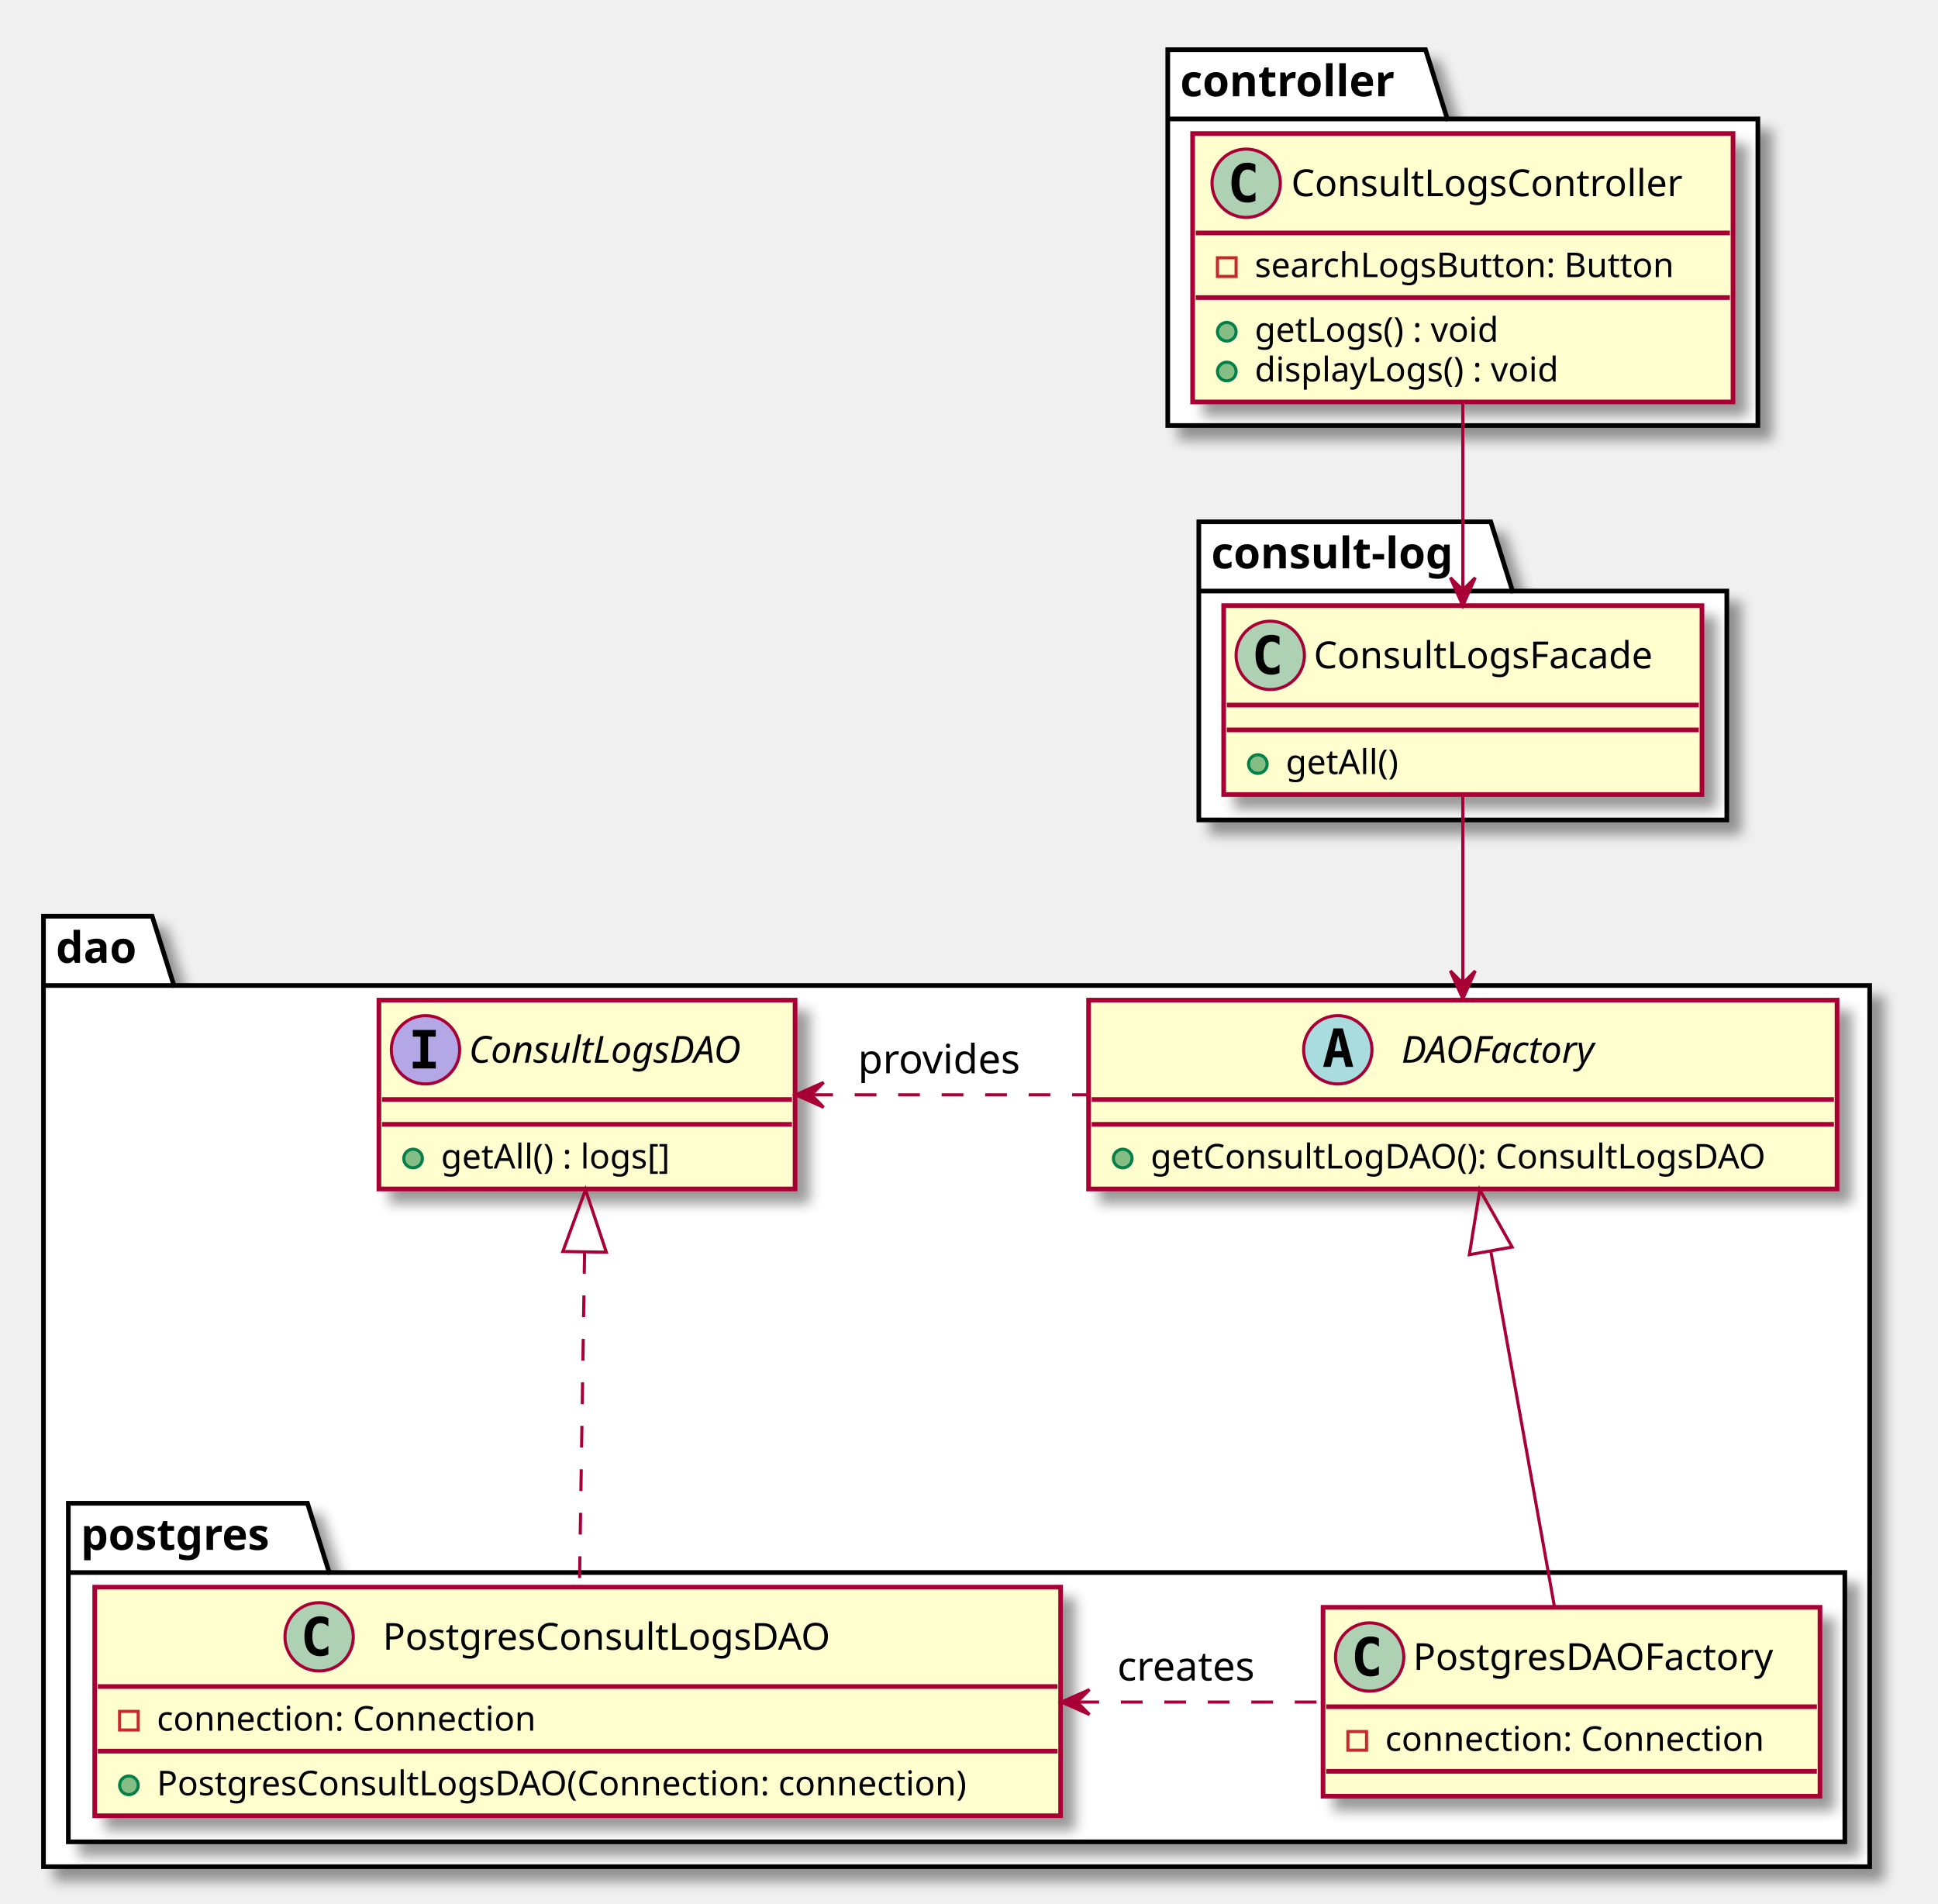
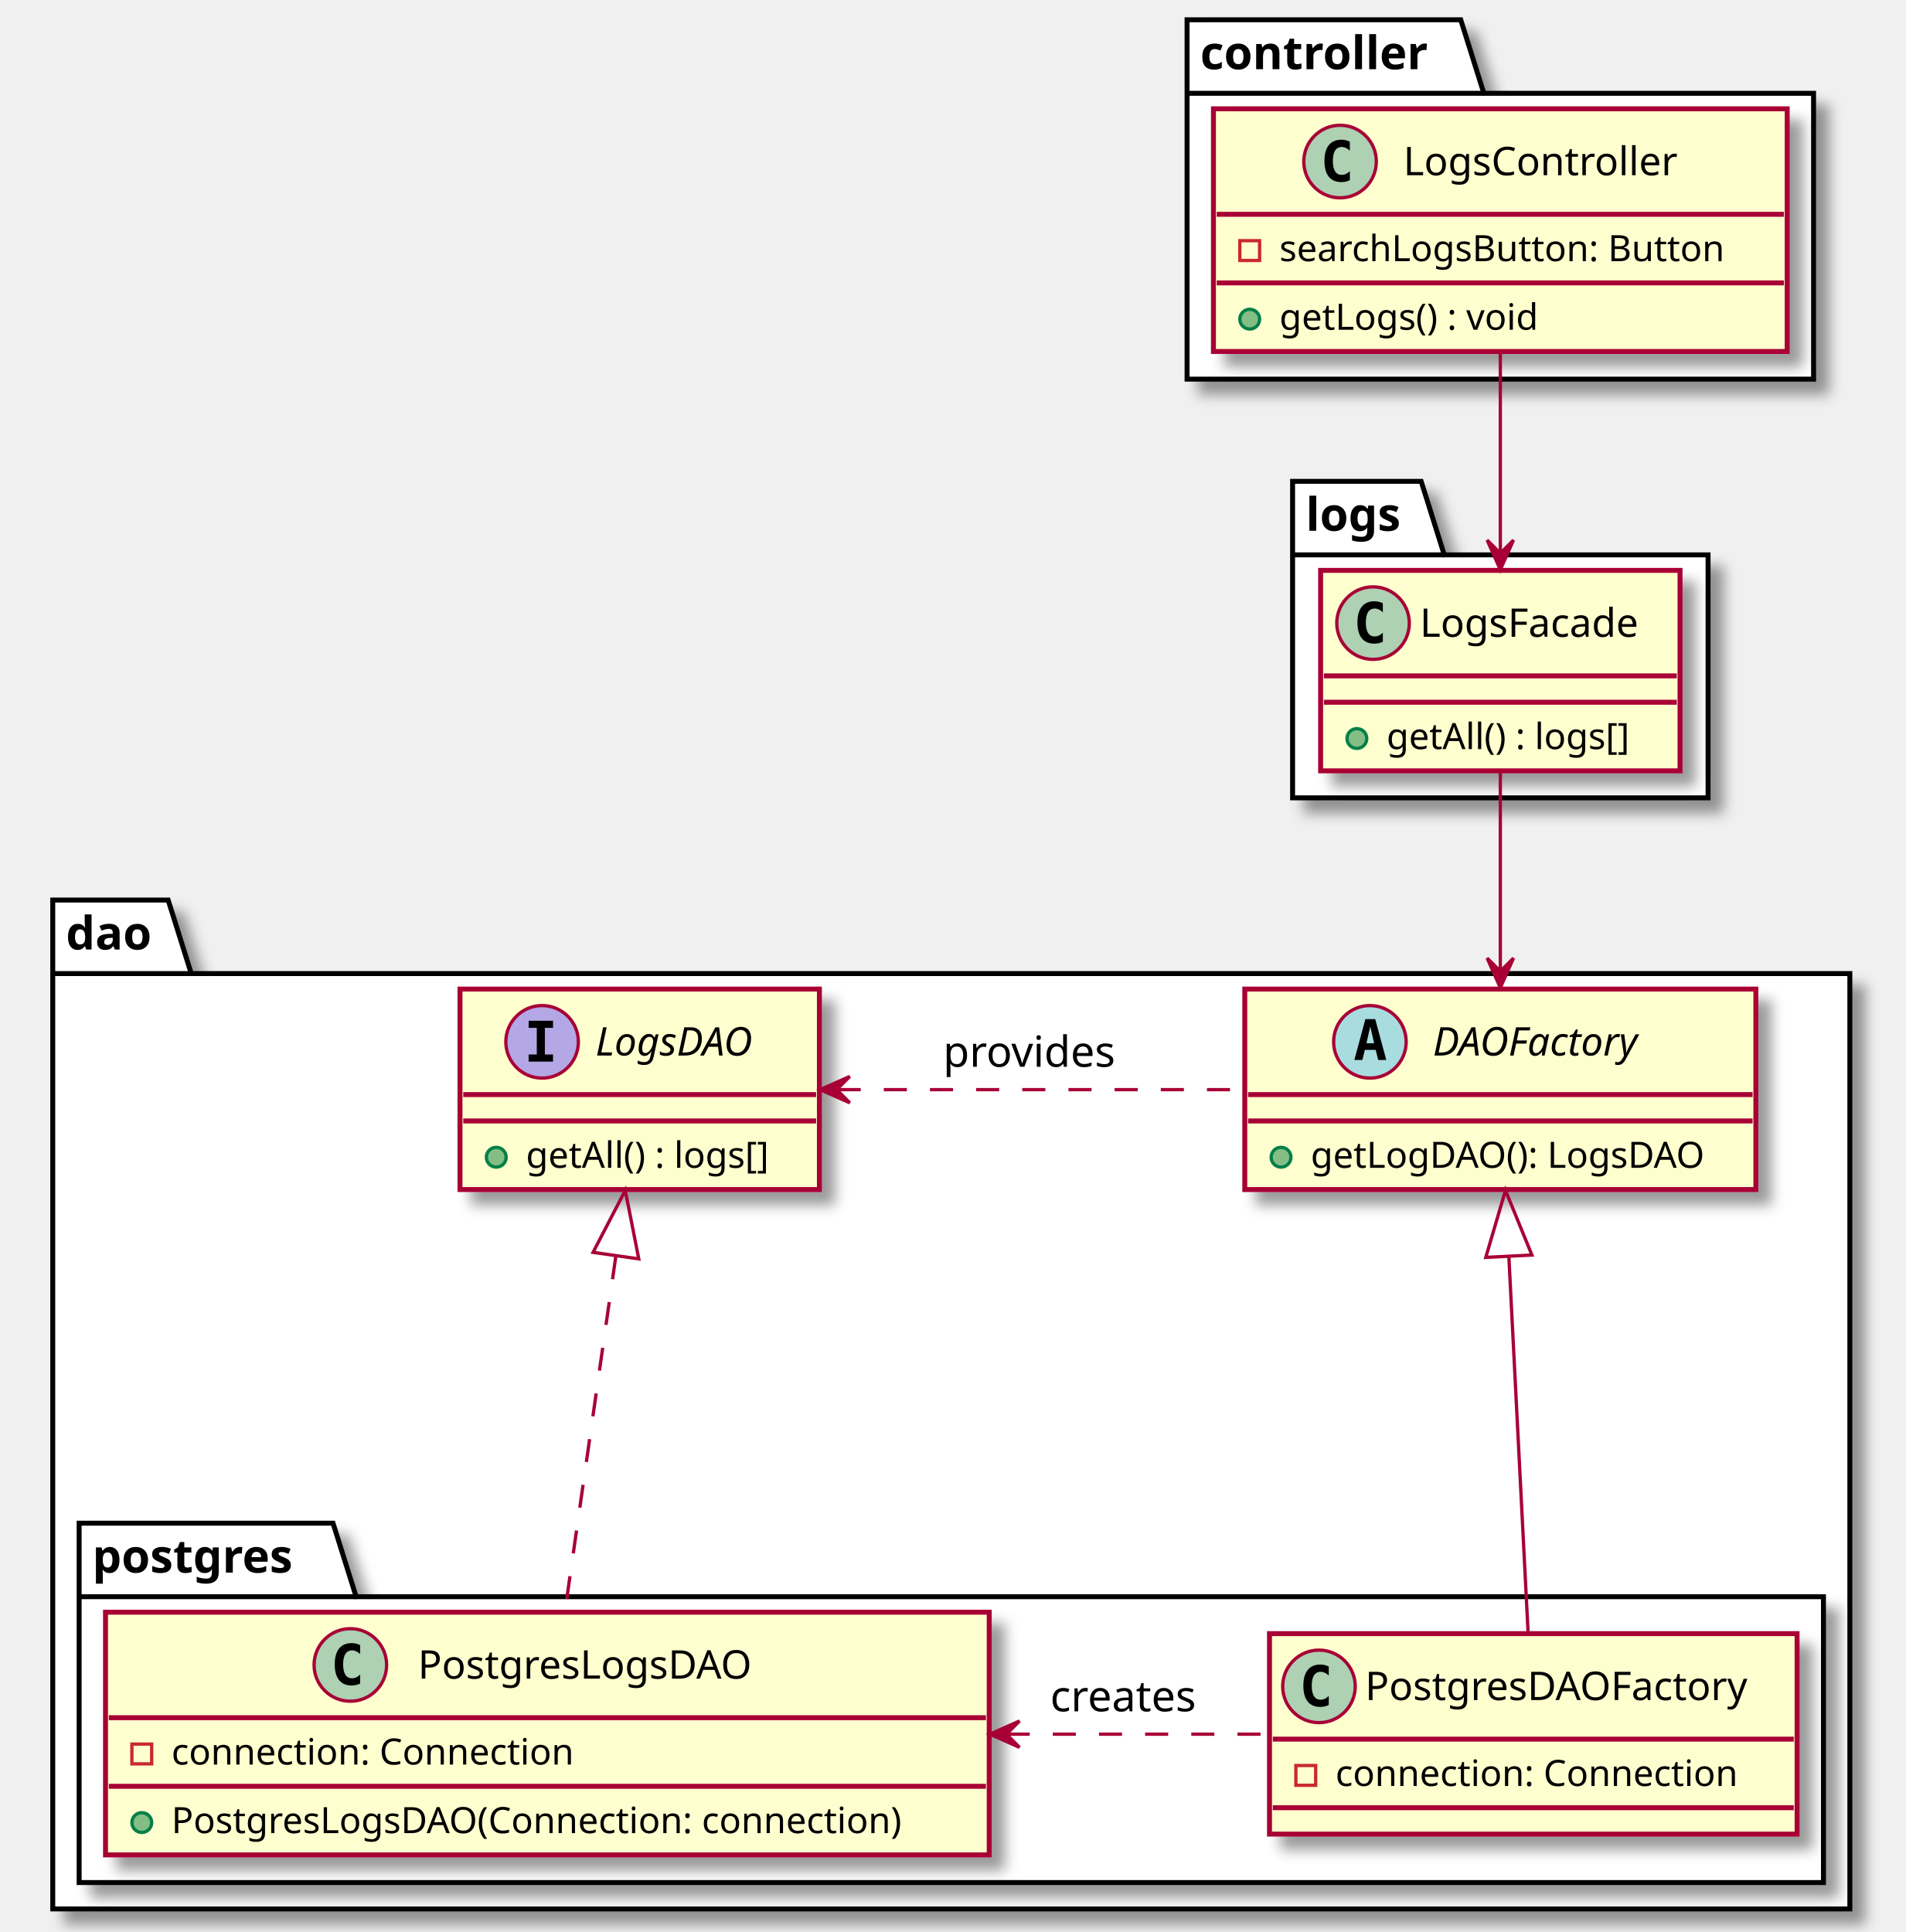
- <svg xmlns="http://www.w3.org/2000/svg" contentScriptType="application/ecmascript" contentStyleType="text/css" height="613px" preserveAspectRatio="none" style="width:624px;height:613px;" version="1.1" viewBox="0 0 624 613" width="624px" zoomAndPan="magnify">
+ <svg xmlns="http://www.w3.org/2000/svg" contentScriptType="application/ecmascript" contentStyleType="text/css" height="586px" preserveAspectRatio="none" style="width:578px;height:586px;" version="1.1" viewBox="0 0 578 586" width="578px" zoomAndPan="magnify">
  <defs>
-     <filter height="300%" id="fpthbqj2n6pda" width="300%" x="-1" y="-1">
+     <filter height="300%" id="f8gq7ss209bmf" width="300%" x="-1" y="-1">
      <feGaussianBlur result="blurOut" stdDeviation="2.0" />
      <feColorMatrix in="blurOut" result="blurOut2" type="matrix" values="0 0 0 0 0 0 0 0 0 0 0 0 0 0 0 0 0 0 .4 0" />
      <feOffset dx="4.0" dy="4.0" in="blurOut2" result="blurOut3" />
      <feBlend in="SourceGraphic" in2="blurOut3" mode="normal" />
    </filter>
  </defs>
  <g>
-     <polygon fill="#FFFFFF" filter="url(#fpthbqj2n6pda)" points="376,16,459,16,466,38.297,566,38.297,566,137,376,137,376,16" style="stroke: #000000; stroke-width: 1.5;" />
-     <line style="stroke: #000000; stroke-width: 1.5;" x1="376" x2="466" y1="38.297" y2="38.297" />
-     <text fill="#000000" font-family="sans-serif" font-size="14" font-weight="bold" lengthAdjust="spacingAndGlyphs" textLength="77" x="380" y="30.995">controller</text>
-     <polygon fill="#FFFFFF" filter="url(#fpthbqj2n6pda)" points="386,168,480,168,487,190.297,556,190.297,556,264,386,264,386,168" style="stroke: #000000; stroke-width: 1.5;" />
-     <line style="stroke: #000000; stroke-width: 1.5;" x1="386" x2="487" y1="190.297" y2="190.297" />
-     <text fill="#000000" font-family="sans-serif" font-size="14" font-weight="bold" lengthAdjust="spacingAndGlyphs" textLength="88" x="390" y="182.995">consult-log</text>
-     <polygon fill="#FFFFFF" filter="url(#fpthbqj2n6pda)" points="14,295,49,295,56,317.297,602,317.297,602,601,14,601,14,295" style="stroke: #000000; stroke-width: 1.5;" />
-     <line style="stroke: #000000; stroke-width: 1.5;" x1="14" x2="56" y1="317.297" y2="317.297" />
-     <text fill="#000000" font-family="sans-serif" font-size="14" font-weight="bold" lengthAdjust="spacingAndGlyphs" textLength="29" x="18" y="309.995">dao</text>
-     <polygon fill="#FFFFFF" filter="url(#fpthbqj2n6pda)" points="22,484,99,484,106,506.297,594,506.297,594,593,22,593,22,484" style="stroke: #000000; stroke-width: 1.5;" />
-     <line style="stroke: #000000; stroke-width: 1.5;" x1="22" x2="106" y1="506.297" y2="506.297" />
-     <text fill="#000000" font-family="sans-serif" font-size="14" font-weight="bold" lengthAdjust="spacingAndGlyphs" textLength="71" x="26" y="498.995">postgres</text>
-     <rect fill="#FEFECE" filter="url(#fpthbqj2n6pda)" height="86.414" id="ConsultLogsController" style="stroke: #A80036; stroke-width: 1.5;" width="174" x="384" y="43" />
-     <ellipse cx="401.25" cy="59" fill="#ADD1B2" rx="11" ry="11" style="stroke: #A80036; stroke-width: 1.0;" />
-     <path d="M404.219,64.641 Q403.641,64.938 403,65.086 Q402.359,65.234 401.656,65.234 Q399.156,65.234 397.836,63.586 Q396.516,61.938 396.516,58.812 Q396.516,55.688 397.836,54.031 Q399.156,52.375 401.656,52.375 Q402.359,52.375 403.008,52.531 Q403.656,52.688 404.219,52.984 L404.219,55.703 Q403.594,55.125 403,54.852 Q402.406,54.578 401.781,54.578 Q400.438,54.578 399.75,55.648 Q399.062,56.719 399.062,58.812 Q399.062,60.906 399.75,61.977 Q400.438,63.047 401.781,63.047 Q402.406,63.047 403,62.773 Q403.594,62.5 404.219,61.922 L404.219,64.641 Z " />
-     <text fill="#000000" font-family="sans-serif" font-size="12" lengthAdjust="spacingAndGlyphs" textLength="137" x="415.75" y="63.154">ConsultLogsController</text>
-     <line style="stroke: #A80036; stroke-width: 1.5;" x1="385" x2="557" y1="75" y2="75" />
-     <rect fill="none" height="6" style="stroke: #C82930; stroke-width: 1.0;" width="6" x="392" y="83" />
-     <text fill="#000000" font-family="sans-serif" font-size="11" lengthAdjust="spacingAndGlyphs" textLength="148" x="404" y="89.21">searchLogsButton: Button</text>
-     <line style="stroke: #A80036; stroke-width: 1.5;" x1="385" x2="557" y1="95.805" y2="95.805" />
-     <ellipse cx="395" cy="106.805" fill="#84BE84" rx="3" ry="3" style="stroke: #038048; stroke-width: 1.0;" />
-     <text fill="#000000" font-family="sans-serif" font-size="11" lengthAdjust="spacingAndGlyphs" textLength="88" x="404" y="110.015">getLogs() : void</text>
-     <ellipse cx="395" cy="119.609" fill="#84BE84" rx="3" ry="3" style="stroke: #038048; stroke-width: 1.0;" />
-     <text fill="#000000" font-family="sans-serif" font-size="11" lengthAdjust="spacingAndGlyphs" textLength="110" x="404" y="122.82">displayLogs() : void</text>
-     <rect fill="#FEFECE" filter="url(#fpthbqj2n6pda)" height="60.805" id="ConsultLogsFacade" style="stroke: #A80036; stroke-width: 1.5;" width="154" x="394" y="195" />
-     <ellipse cx="409" cy="211" fill="#ADD1B2" rx="11" ry="11" style="stroke: #A80036; stroke-width: 1.0;" />
-     <path d="M411.969,216.641 Q411.391,216.938 410.75,217.086 Q410.109,217.234 409.406,217.234 Q406.906,217.234 405.586,215.586 Q404.266,213.938 404.266,210.812 Q404.266,207.688 405.586,206.031 Q406.906,204.375 409.406,204.375 Q410.109,204.375 410.758,204.531 Q411.406,204.688 411.969,204.984 L411.969,207.703 Q411.344,207.125 410.75,206.852 Q410.156,206.578 409.531,206.578 Q408.188,206.578 407.5,207.648 Q406.812,208.719 406.812,210.812 Q406.812,212.906 407.5,213.977 Q408.188,215.047 409.531,215.047 Q410.156,215.047 410.75,214.773 Q411.344,214.5 411.969,213.922 L411.969,216.641 Z " />
-     <text fill="#000000" font-family="sans-serif" font-size="12" lengthAdjust="spacingAndGlyphs" textLength="122" x="423" y="215.154">ConsultLogsFacade</text>
-     <line style="stroke: #A80036; stroke-width: 1.5;" x1="395" x2="547" y1="227" y2="227" />
-     <line style="stroke: #A80036; stroke-width: 1.5;" x1="395" x2="547" y1="235" y2="235" />
-     <ellipse cx="405" cy="246" fill="#84BE84" rx="3" ry="3" style="stroke: #038048; stroke-width: 1.0;" />
-     <text fill="#000000" font-family="sans-serif" font-size="11" lengthAdjust="spacingAndGlyphs" textLength="39" x="414" y="249.21">getAll()</text>
-     <rect fill="#FEFECE" filter="url(#fpthbqj2n6pda)" height="60.805" id="DAOFactory" style="stroke: #A80036; stroke-width: 1.5;" width="241" x="350.5" y="322" />
-     <ellipse cx="430.75" cy="338" fill="#A9DCDF" rx="11" ry="11" style="stroke: #A80036; stroke-width: 1.0;" />
-     <path d="M430.859,333.344 L429.703,338.422 L432.031,338.422 L430.859,333.344 Z M429.375,331.109 L432.359,331.109 L435.719,343.5 L433.266,343.5 L432.5,340.438 L429.219,340.438 L428.469,343.5 L426.031,343.5 L429.375,331.109 Z " />
-     <text fill="#000000" font-family="sans-serif" font-size="12" font-style="italic" lengthAdjust="spacingAndGlyphs" textLength="72" x="451.25" y="342.154">DAOFactory</text>
-     <line style="stroke: #A80036; stroke-width: 1.5;" x1="351.5" x2="590.5" y1="354" y2="354" />
-     <line style="stroke: #A80036; stroke-width: 1.5;" x1="351.5" x2="590.5" y1="362" y2="362" />
-     <ellipse cx="361.5" cy="373" fill="#84BE84" rx="3" ry="3" style="stroke: #038048; stroke-width: 1.0;" />
-     <text fill="#000000" font-family="sans-serif" font-size="11" lengthAdjust="spacingAndGlyphs" textLength="215" x="370.5" y="376.21">getConsultLogDAO(): ConsultLogsDAO</text>
-     <rect fill="#FEFECE" filter="url(#fpthbqj2n6pda)" height="60.805" id="ConsultLogsDAO" style="stroke: #A80036; stroke-width: 1.5;" width="134" x="122" y="322" />
-     <ellipse cx="137" cy="338" fill="#B4A7E5" rx="11" ry="11" style="stroke: #A80036; stroke-width: 1.0;" />
-     <path d="M132.922,333.766 L132.922,331.609 L140.312,331.609 L140.312,333.766 L137.844,333.766 L137.844,341.844 L140.312,341.844 L140.312,344 L132.922,344 L132.922,341.844 L135.391,341.844 L135.391,333.766 L132.922,333.766 Z " />
-     <text fill="#000000" font-family="sans-serif" font-size="12" font-style="italic" lengthAdjust="spacingAndGlyphs" textLength="102" x="151" y="342.154">ConsultLogsDAO</text>
-     <line style="stroke: #A80036; stroke-width: 1.5;" x1="123" x2="255" y1="354" y2="354" />
-     <line style="stroke: #A80036; stroke-width: 1.5;" x1="123" x2="255" y1="362" y2="362" />
-     <ellipse cx="133" cy="373" fill="#84BE84" rx="3" ry="3" style="stroke: #038048; stroke-width: 1.0;" />
-     <text fill="#000000" font-family="sans-serif" font-size="11" lengthAdjust="spacingAndGlyphs" textLength="83" x="142" y="376.21">getAll() : logs[]</text>
-     <rect fill="#FEFECE" filter="url(#fpthbqj2n6pda)" height="73.609" id="PostgresConsultLogsDAO" style="stroke: #A80036; stroke-width: 1.5;" width="311" x="30.5" y="511" />
-     <ellipse cx="102.75" cy="527" fill="#ADD1B2" rx="11" ry="11" style="stroke: #A80036; stroke-width: 1.0;" />
-     <path d="M105.719,532.641 Q105.141,532.938 104.5,533.086 Q103.859,533.234 103.156,533.234 Q100.656,533.234 99.336,531.586 Q98.016,529.938 98.016,526.812 Q98.016,523.688 99.336,522.031 Q100.656,520.375 103.156,520.375 Q103.859,520.375 104.508,520.531 Q105.156,520.688 105.719,520.984 L105.719,523.703 Q105.094,523.125 104.5,522.852 Q103.906,522.578 103.281,522.578 Q101.938,522.578 101.25,523.648 Q100.562,524.719 100.562,526.812 Q100.562,528.906 101.25,529.977 Q101.938,531.047 103.281,531.047 Q103.906,531.047 104.5,530.773 Q105.094,530.5 105.719,529.922 L105.719,532.641 Z " />
-     <text fill="#000000" font-family="sans-serif" font-size="12" lengthAdjust="spacingAndGlyphs" textLength="158" x="123.25" y="531.154">PostgresConsultLogsDAO</text>
-     <line style="stroke: #A80036; stroke-width: 1.5;" x1="31.5" x2="340.5" y1="543" y2="543" />
-     <rect fill="none" height="6" style="stroke: #C82930; stroke-width: 1.0;" width="6" x="38.5" y="551" />
-     <text fill="#000000" font-family="sans-serif" font-size="11" lengthAdjust="spacingAndGlyphs" textLength="132" x="50.5" y="557.21">connection: Connection</text>
-     <line style="stroke: #A80036; stroke-width: 1.5;" x1="31.5" x2="340.5" y1="563.805" y2="563.805" />
-     <ellipse cx="41.5" cy="574.805" fill="#84BE84" rx="3" ry="3" style="stroke: #038048; stroke-width: 1.0;" />
-     <text fill="#000000" font-family="sans-serif" font-size="11" lengthAdjust="spacingAndGlyphs" textLength="285" x="50.5" y="578.015">PostgresConsultLogsDAO(Connection: connection)</text>
-     <rect fill="#FEFECE" filter="url(#fpthbqj2n6pda)" height="60.805" id="PostgresDAOFactory" style="stroke: #A80036; stroke-width: 1.5;" width="160" x="426" y="517.5" />
-     <ellipse cx="441" cy="533.5" fill="#ADD1B2" rx="11" ry="11" style="stroke: #A80036; stroke-width: 1.0;" />
-     <path d="M443.969,539.141 Q443.391,539.438 442.75,539.586 Q442.109,539.734 441.406,539.734 Q438.906,539.734 437.586,538.086 Q436.266,536.438 436.266,533.312 Q436.266,530.188 437.586,528.531 Q438.906,526.875 441.406,526.875 Q442.109,526.875 442.758,527.031 Q443.406,527.188 443.969,527.484 L443.969,530.203 Q443.344,529.625 442.75,529.352 Q442.156,529.078 441.531,529.078 Q440.188,529.078 439.5,530.148 Q438.812,531.219 438.812,533.312 Q438.812,535.406 439.5,536.477 Q440.188,537.547 441.531,537.547 Q442.156,537.547 442.75,537.273 Q443.344,537 443.969,536.422 L443.969,539.141 Z " />
-     <text fill="#000000" font-family="sans-serif" font-size="12" lengthAdjust="spacingAndGlyphs" textLength="128" x="455" y="537.654">PostgresDAOFactory</text>
-     <line style="stroke: #A80036; stroke-width: 1.5;" x1="427" x2="585" y1="549.5" y2="549.5" />
-     <rect fill="none" height="6" style="stroke: #C82930; stroke-width: 1.0;" width="6" x="434" y="557.5" />
-     <text fill="#000000" font-family="sans-serif" font-size="11" lengthAdjust="spacingAndGlyphs" textLength="132" x="446" y="563.71">connection: Connection</text>
-     <line style="stroke: #A80036; stroke-width: 1.5;" x1="427" x2="585" y1="570.305" y2="570.305" />
-     <path d="M188.224,403.075 C187.706,436.834 187.036,480.466 186.568,510.998 " fill="none" id="ConsultLogsDAO&lt;-PostgresConsultLogsDAO" style="stroke: #A80036; stroke-width: 1.0; stroke-dasharray: 7.0,7.0;" />
-     <polygon fill="none" points="181.225,402.937,188.531,383.047,195.224,403.152,181.225,402.937" style="stroke: #A80036; stroke-width: 1.0;" />
-     <path d="M480.01,402.825 C486.491,439.031 495.024,486.693 500.512,517.346 " fill="none" id="DAOFactory&lt;-PostgresDAOFactory" style="stroke: #A80036; stroke-width: 1.0;" />
-     <polygon fill="none" points="473.103,403.967,476.469,383.047,486.884,401.5,473.103,403.967" style="stroke: #A80036; stroke-width: 1.0;" />
-     <path d="M346.896,548 C374.287,548 401.643,548 425.753,548 " fill="none" id="PostgresConsultLogsDAO&lt;-PostgresDAOFactory" style="stroke: #A80036; stroke-width: 1.0; stroke-dasharray: 7.0,7.0;" />
-     <polygon fill="#A80036" points="341.782,548,350.782,552,346.782,548,350.782,544,341.782,548" style="stroke: #A80036; stroke-width: 1.0;" />
-     <text fill="#000000" font-family="sans-serif" font-size="13" lengthAdjust="spacingAndGlyphs" textLength="48" x="359.75" y="541.067">creates</text>
-     <path d="M261.197,352.5 C288.311,352.5 319.922,352.5 350.255,352.5 " fill="none" id="ConsultLogsDAO&lt;-DAOFactory" style="stroke: #A80036; stroke-width: 1.0; stroke-dasharray: 7.0,7.0;" />
-     <polygon fill="#A80036" points="256.188,352.5,265.188,356.5,261.188,352.5,265.188,348.5,256.188,352.5" style="stroke: #A80036; stroke-width: 1.0;" />
-     <text fill="#000000" font-family="sans-serif" font-size="13" lengthAdjust="spacingAndGlyphs" textLength="54" x="276.25" y="345.567">provides</text>
-     <path d="M471,256.243 C471,274.361 471,297.377 471,316.36 " fill="none" id="ConsultLogsFacade-&gt;DAOFactory" style="stroke: #A80036; stroke-width: 1.0;" />
-     <polygon fill="#A80036" points="471,321.6,475,312.6,471,316.6,467,312.6,471,321.6" style="stroke: #A80036; stroke-width: 1.0;" />
-     <path d="M471,129.374 C471,148.821 471,171.475 471,189.906 " fill="none" id="ConsultLogsController-&gt;ConsultLogsFacade" style="stroke: #A80036; stroke-width: 1.0;" />
-     <polygon fill="#A80036" points="471,194.986,475,185.986,471,189.986,467,185.986,471,194.986" style="stroke: #A80036; stroke-width: 1.0;" />
+     <polygon fill="#FFFFFF" filter="url(#f8gq7ss209bmf)" points="360,6,443,6,450,28.297,550,28.297,550,115,360,115,360,6" style="stroke:#000000;stroke-width:1.5;" />
+     <line style="stroke:#000000;stroke-width:1.5;" x1="360" x2="450" y1="28.297" y2="28.297" />
+     <text fill="#000000" font-family="sans-serif" font-size="14" font-weight="bold" lengthAdjust="spacingAndGlyphs" textLength="77" x="364" y="20.995">controller</text>
+     <polygon fill="#FFFFFF" filter="url(#f8gq7ss209bmf)" points="392,146,431,146,438,168.297,518,168.297,518,242,392,242,392,146" style="stroke:#000000;stroke-width:1.5;" />
+     <line style="stroke:#000000;stroke-width:1.5;" x1="392" x2="438" y1="168.297" y2="168.297" />
+     <text fill="#000000" font-family="sans-serif" font-size="14" font-weight="bold" lengthAdjust="spacingAndGlyphs" textLength="33" x="396" y="160.995">logs</text>
+     <polygon fill="#FFFFFF" filter="url(#f8gq7ss209bmf)" points="16,273,51,273,58,295.297,561,295.297,561,579,16,579,16,273" style="stroke:#000000;stroke-width:1.5;" />
+     <line style="stroke:#000000;stroke-width:1.5;" x1="16" x2="58" y1="295.297" y2="295.297" />
+     <text fill="#000000" font-family="sans-serif" font-size="14" font-weight="bold" lengthAdjust="spacingAndGlyphs" textLength="29" x="20" y="287.995">dao</text>
+     <polygon fill="#FFFFFF" filter="url(#f8gq7ss209bmf)" points="24,462,101,462,108,484.297,553,484.297,553,571,24,571,24,462" style="stroke:#000000;stroke-width:1.5;" />
+     <line style="stroke:#000000;stroke-width:1.5;" x1="24" x2="108" y1="484.297" y2="484.297" />
+     <text fill="#000000" font-family="sans-serif" font-size="14" font-weight="bold" lengthAdjust="spacingAndGlyphs" textLength="71" x="28" y="476.995">postgres</text>
+     <rect codeLine="3" fill="#FEFECE" filter="url(#f8gq7ss209bmf)" height="73.609" id="LogsController" style="stroke:#A80036;stroke-width:1.5;" width="174" x="368" y="33" />
+     <ellipse cx="406.4" cy="49" fill="#ADD1B2" rx="11" ry="11" style="stroke:#A80036;stroke-width:1.0;" />
+     <path d="M409.369,54.641 Q408.791,54.938 408.15,55.078 Q407.509,55.234 406.806,55.234 Q404.306,55.234 402.978,53.594 Q401.666,51.938 401.666,48.812 Q401.666,45.688 402.978,44.031 Q404.306,42.375 406.806,42.375 Q407.509,42.375 408.15,42.531 Q408.806,42.688 409.369,42.984 L409.369,45.703 Q408.744,45.125 408.15,44.859 Q407.556,44.578 406.931,44.578 Q405.587,44.578 404.9,45.656 Q404.212,46.719 404.212,48.812 Q404.212,50.906 404.9,51.984 Q405.587,53.047 406.931,53.047 Q407.556,53.047 408.15,52.781 Q408.744,52.5 409.369,51.922 L409.369,54.641 Z " fill="#000000" />
+     <text fill="#000000" font-family="sans-serif" font-size="12" lengthAdjust="spacingAndGlyphs" textLength="90" x="425.6" y="53.154">LogsController</text>
+     <line style="stroke:#A80036;stroke-width:1.5;" x1="369" x2="541" y1="65" y2="65" />
+     <rect fill="none" height="6" style="stroke:#C82930;stroke-width:1.0;" width="6" x="376" y="73" />
+     <text fill="#000000" font-family="sans-serif" font-size="11" lengthAdjust="spacingAndGlyphs" textLength="148" x="388" y="79.21">searchLogsButton: Button</text>
+     <line style="stroke:#A80036;stroke-width:1.5;" x1="369" x2="541" y1="85.805" y2="85.805" />
+     <ellipse cx="379" cy="96.805" fill="#84BE84" rx="3" ry="3" style="stroke:#038048;stroke-width:1.0;" />
+     <text fill="#000000" font-family="sans-serif" font-size="11" lengthAdjust="spacingAndGlyphs" textLength="88" x="388" y="100.015">getLogs() : void</text>
+     <rect codeLine="11" fill="#FEFECE" filter="url(#f8gq7ss209bmf)" height="60.805" id="LogsFacade" style="stroke:#A80036;stroke-width:1.5;" width="109" x="400.5" y="173" />
+     <ellipse cx="416.4" cy="189" fill="#ADD1B2" rx="11" ry="11" style="stroke:#A80036;stroke-width:1.0;" />
+     <path d="M419.369,194.641 Q418.791,194.938 418.15,195.078 Q417.509,195.234 416.806,195.234 Q414.306,195.234 412.978,193.594 Q411.666,191.938 411.666,188.812 Q411.666,185.688 412.978,184.031 Q414.306,182.375 416.806,182.375 Q417.509,182.375 418.15,182.531 Q418.806,182.688 419.369,182.984 L419.369,185.703 Q418.744,185.125 418.15,184.859 Q417.556,184.578 416.931,184.578 Q415.587,184.578 414.9,185.656 Q414.212,186.719 414.212,188.812 Q414.212,190.906 414.9,191.984 Q415.587,193.047 416.931,193.047 Q417.556,193.047 418.15,192.781 Q418.744,192.5 419.369,191.922 L419.369,194.641 Z " fill="#000000" />
+     <text fill="#000000" font-family="sans-serif" font-size="12" lengthAdjust="spacingAndGlyphs" textLength="75" x="430.6" y="193.154">LogsFacade</text>
+     <line style="stroke:#A80036;stroke-width:1.5;" x1="401.5" x2="508.5" y1="205" y2="205" />
+     <line style="stroke:#A80036;stroke-width:1.5;" x1="401.5" x2="508.5" y1="213" y2="213" />
+     <ellipse cx="411.5" cy="224" fill="#84BE84" rx="3" ry="3" style="stroke:#038048;stroke-width:1.0;" />
+     <text fill="#000000" font-family="sans-serif" font-size="11" lengthAdjust="spacingAndGlyphs" textLength="83" x="420.5" y="227.21">getAll() : logs[]</text>
+     <rect codeLine="19" fill="#FEFECE" filter="url(#f8gq7ss209bmf)" height="60.805" id="DAOFactory" style="stroke:#A80036;stroke-width:1.5;" width="155" x="377.5" y="300" />
+     <ellipse cx="415.45" cy="316" fill="#A9DCDF" rx="11" ry="11" style="stroke:#A80036;stroke-width:1.0;" />
+     <path d="M415.559,311.344 L414.403,316.422 L416.731,316.422 L415.559,311.344 Z M414.075,309.109 L417.059,309.109 L420.419,321.5 L417.966,321.5 L417.2,318.438 L413.919,318.438 L413.169,321.5 L410.731,321.5 L414.075,309.109 Z " fill="#000000" />
+     <text fill="#000000" font-family="sans-serif" font-size="12" font-style="italic" lengthAdjust="spacingAndGlyphs" textLength="72" x="434.55" y="320.154">DAOFactory</text>
+     <line style="stroke:#A80036;stroke-width:1.5;" x1="378.5" x2="531.5" y1="332" y2="332" />
+     <line style="stroke:#A80036;stroke-width:1.5;" x1="378.5" x2="531.5" y1="340" y2="340" />
+     <ellipse cx="388.5" cy="351" fill="#84BE84" rx="3" ry="3" style="stroke:#038048;stroke-width:1.0;" />
+     <text fill="#000000" font-family="sans-serif" font-size="11" lengthAdjust="spacingAndGlyphs" textLength="129" x="397.5" y="354.21">getLogDAO(): LogsDAO</text>
+     <rect codeLine="23" fill="#FEFECE" filter="url(#f8gq7ss209bmf)" height="60.805" id="LogsDAO" style="stroke:#A80036;stroke-width:1.5;" width="109" x="139.5" y="300" />
+     <ellipse cx="164.4" cy="316" fill="#B4A7E5" rx="11" ry="11" style="stroke:#A80036;stroke-width:1.0;" />
+     <path d="M160.322,311.766 L160.322,309.609 L167.713,309.609 L167.713,311.766 L165.244,311.766 L165.244,319.844 L167.713,319.844 L167.713,322 L160.322,322 L160.322,319.844 L162.791,319.844 L162.791,311.766 L160.322,311.766 Z " fill="#000000" />
+     <text fill="#000000" font-family="sans-serif" font-size="12" font-style="italic" lengthAdjust="spacingAndGlyphs" textLength="55" x="180.6" y="320.154">LogsDAO</text>
+     <line style="stroke:#A80036;stroke-width:1.5;" x1="140.5" x2="247.5" y1="332" y2="332" />
+     <line style="stroke:#A80036;stroke-width:1.5;" x1="140.5" x2="247.5" y1="340" y2="340" />
+     <ellipse cx="150.5" cy="351" fill="#84BE84" rx="3" ry="3" style="stroke:#038048;stroke-width:1.0;" />
+     <text fill="#000000" font-family="sans-serif" font-size="11" lengthAdjust="spacingAndGlyphs" textLength="83" x="159.5" y="354.21">getAll() : logs[]</text>
+     <rect codeLine="29" fill="#FEFECE" filter="url(#f8gq7ss209bmf)" height="73.609" id="PostgresLogsDAO" style="stroke:#A80036;stroke-width:1.5;" width="268" x="32" y="489" />
+     <ellipse cx="106.25" cy="505" fill="#ADD1B2" rx="11" ry="11" style="stroke:#A80036;stroke-width:1.0;" />
+     <path d="M109.219,510.641 Q108.641,510.938 108,511.078 Q107.359,511.234 106.656,511.234 Q104.156,511.234 102.828,509.594 Q101.516,507.938 101.516,504.812 Q101.516,501.688 102.828,500.031 Q104.156,498.375 106.656,498.375 Q107.359,498.375 108,498.531 Q108.656,498.688 109.219,498.984 L109.219,501.703 Q108.594,501.125 108,500.859 Q107.406,500.578 106.781,500.578 Q105.438,500.578 104.75,501.656 Q104.062,502.719 104.062,504.812 Q104.062,506.906 104.75,507.984 Q105.438,509.047 106.781,509.047 Q107.406,509.047 108,508.781 Q108.594,508.5 109.219,507.922 L109.219,510.641 Z " fill="#000000" />
+     <text fill="#000000" font-family="sans-serif" font-size="12" lengthAdjust="spacingAndGlyphs" textLength="111" x="126.75" y="509.154">PostgresLogsDAO</text>
+     <line style="stroke:#A80036;stroke-width:1.5;" x1="33" x2="299" y1="521" y2="521" />
+     <rect fill="none" height="6" style="stroke:#C82930;stroke-width:1.0;" width="6" x="40" y="529" />
+     <text fill="#000000" font-family="sans-serif" font-size="11" lengthAdjust="spacingAndGlyphs" textLength="132" x="52" y="535.21">connection: Connection</text>
+     <line style="stroke:#A80036;stroke-width:1.5;" x1="33" x2="299" y1="541.805" y2="541.805" />
+     <ellipse cx="43" cy="552.805" fill="#84BE84" rx="3" ry="3" style="stroke:#038048;stroke-width:1.0;" />
+     <text fill="#000000" font-family="sans-serif" font-size="11" lengthAdjust="spacingAndGlyphs" textLength="242" x="52" y="556.015">PostgresLogsDAO(Connection: connection)</text>
+     <rect codeLine="34" fill="#FEFECE" filter="url(#f8gq7ss209bmf)" height="60.805" id="PostgresDAOFactory" style="stroke:#A80036;stroke-width:1.5;" width="160" x="385" y="495.5" />
+     <ellipse cx="400" cy="511.5" fill="#ADD1B2" rx="11" ry="11" style="stroke:#A80036;stroke-width:1.0;" />
+     <path d="M402.969,517.141 Q402.391,517.438 401.75,517.578 Q401.109,517.734 400.406,517.734 Q397.906,517.734 396.578,516.094 Q395.266,514.438 395.266,511.312 Q395.266,508.188 396.578,506.531 Q397.906,504.875 400.406,504.875 Q401.109,504.875 401.75,505.031 Q402.406,505.188 402.969,505.484 L402.969,508.203 Q402.344,507.625 401.75,507.359 Q401.156,507.078 400.531,507.078 Q399.188,507.078 398.5,508.156 Q397.812,509.219 397.812,511.312 Q397.812,513.406 398.5,514.484 Q399.188,515.547 400.531,515.547 Q401.156,515.547 401.75,515.281 Q402.344,515 402.969,514.422 L402.969,517.141 Z " fill="#000000" />
+     <text fill="#000000" font-family="sans-serif" font-size="12" lengthAdjust="spacingAndGlyphs" textLength="128" x="414" y="515.654">PostgresDAOFactory</text>
+     <line style="stroke:#A80036;stroke-width:1.5;" x1="386" x2="544" y1="527.5" y2="527.5" />
+     <rect fill="none" height="6" style="stroke:#C82930;stroke-width:1.0;" width="6" x="393" y="535.5" />
+     <text fill="#000000" font-family="sans-serif" font-size="11" lengthAdjust="spacingAndGlyphs" textLength="132" x="405" y="541.71">connection: Connection</text>
+     <line style="stroke:#A80036;stroke-width:1.5;" x1="386" x2="544" y1="548.305" y2="548.305" />
+     <path d="M186.756,381.075 C181.922,414.834 175.672,458.466 171.299,488.998 " fill="none" id="LogsDAO-backto-PostgresLogsDAO" style="stroke:#A80036;stroke-width:1.0;stroke-dasharray:7.0,7.0;" />
+     <polygon fill="none" points="179.86,379.852,189.625,361.047,193.719,381.837,179.86,379.852" style="stroke:#A80036;stroke-width:1.0;" />
+     <path d="M457.587,381.079 C459.438,417.254 461.868,464.765 463.432,495.346 " fill="none" id="DAOFactory-backto-PostgresDAOFactory" style="stroke:#A80036;stroke-width:1.0;" />
+     <polygon fill="none" points="450.593,381.378,456.562,361.047,464.575,380.663,450.593,381.378" style="stroke:#A80036;stroke-width:1.0;" />
+     <path codeLine="41" d="M305.277,526 C332.532,526 360.242,526 384.761,526 " fill="none" id="PostgresLogsDAO-backto-PostgresDAOFactory" style="stroke:#A80036;stroke-width:1.0;stroke-dasharray:7.0,7.0;" />
+     <polygon fill="#A80036" points="300.194,526,309.194,530,305.194,526,309.194,522,300.194,526" style="stroke:#A80036;stroke-width:1.0;" />
+     <text fill="#000000" font-family="sans-serif" font-size="13" lengthAdjust="spacingAndGlyphs" textLength="48" x="318.5" y="519.067">creates</text>
+     <path codeLine="42" d="M254.029,330.5 C290.585,330.5 337.68,330.5 377.091,330.5 " fill="none" id="LogsDAO-backto-DAOFactory" style="stroke:#A80036;stroke-width:1.0;stroke-dasharray:7.0,7.0;" />
+     <polygon fill="#A80036" points="248.714,330.5,257.714,334.5,253.714,330.5,257.714,326.5,248.714,330.5" style="stroke:#A80036;stroke-width:1.0;" />
+     <text fill="#000000" font-family="sans-serif" font-size="13" lengthAdjust="spacingAndGlyphs" textLength="54" x="286" y="323.567">provides</text>
+     <path codeLine="43" d="M455,234.243 C455,252.361 455,275.377 455,294.36 " fill="none" id="LogsFacade-to-DAOFactory" style="stroke:#A80036;stroke-width:1.0;" />
+     <polygon fill="#A80036" points="455,299.6,459,290.6,455,294.6,451,290.6,455,299.6" style="stroke:#A80036;stroke-width:1.0;" />
+     <path codeLine="44" d="M455,107.187 C455,126.087 455,148.949 455,167.656 " fill="none" id="LogsController-to-LogsFacade" style="stroke:#A80036;stroke-width:1.0;" />
+     <polygon fill="#A80036" points="455,172.815,459,163.815,455,167.815,451,163.815,455,172.815" style="stroke:#A80036;stroke-width:1.0;" />
  </g>
</svg>
